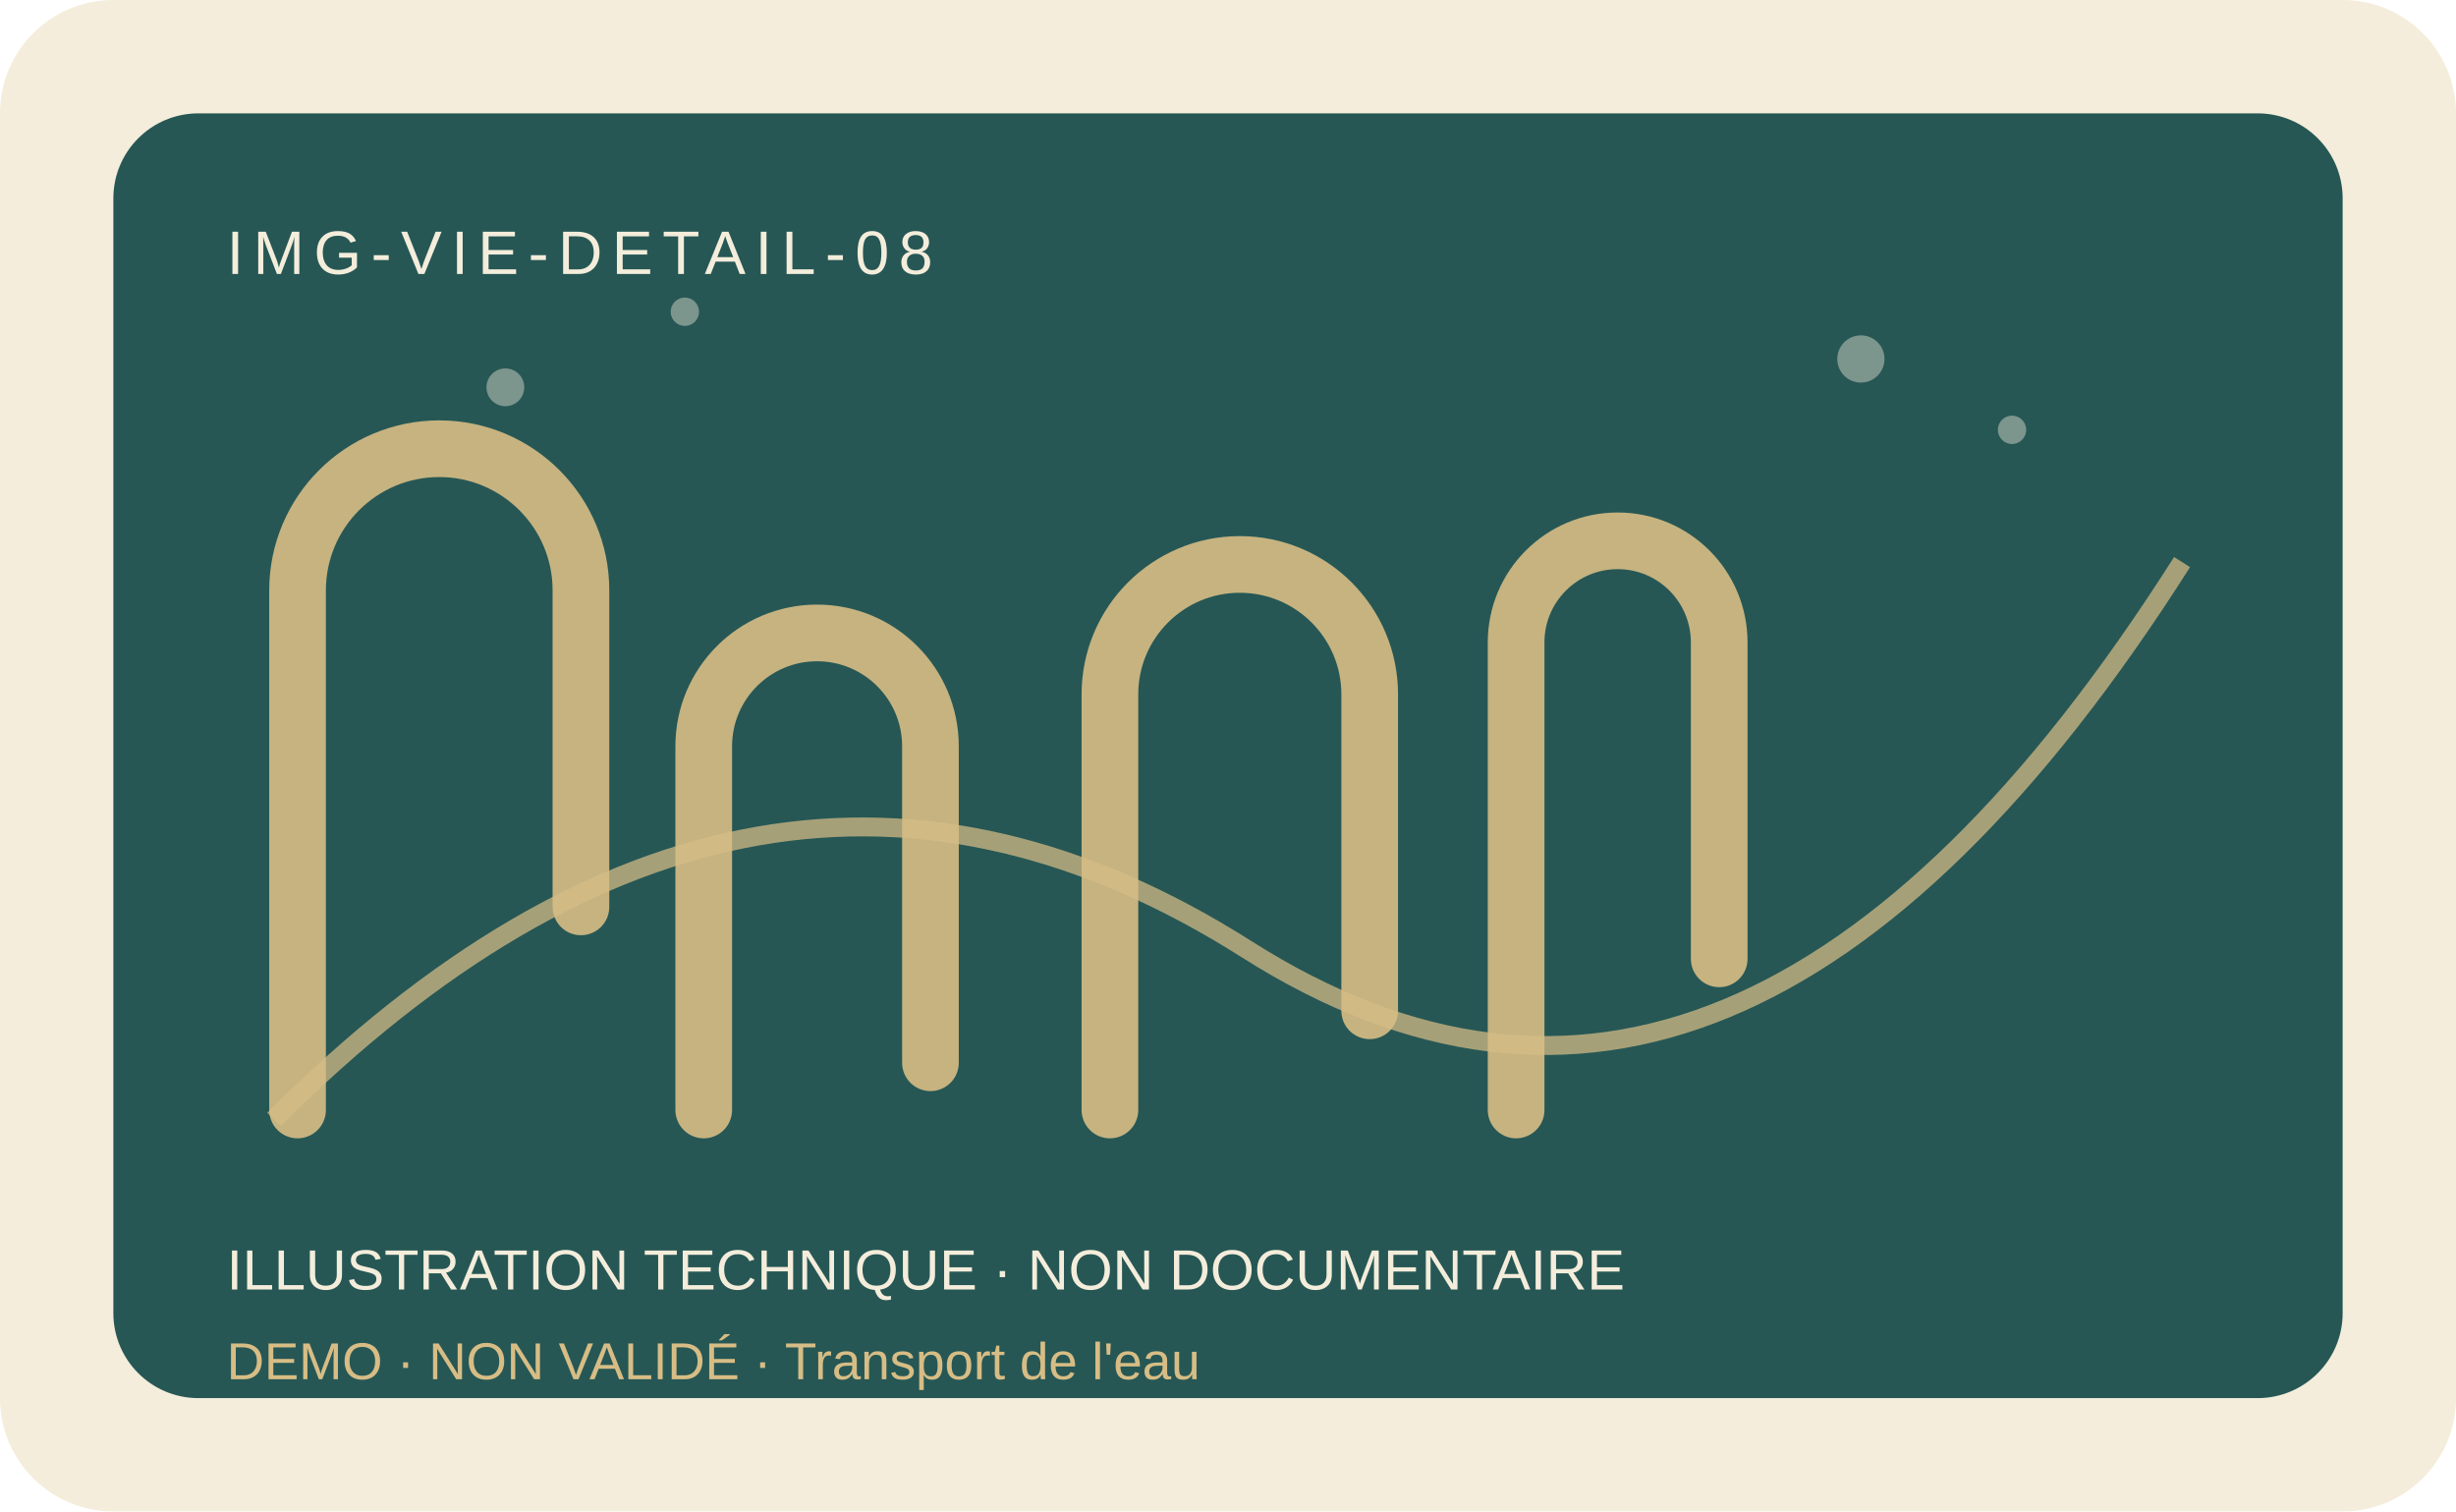
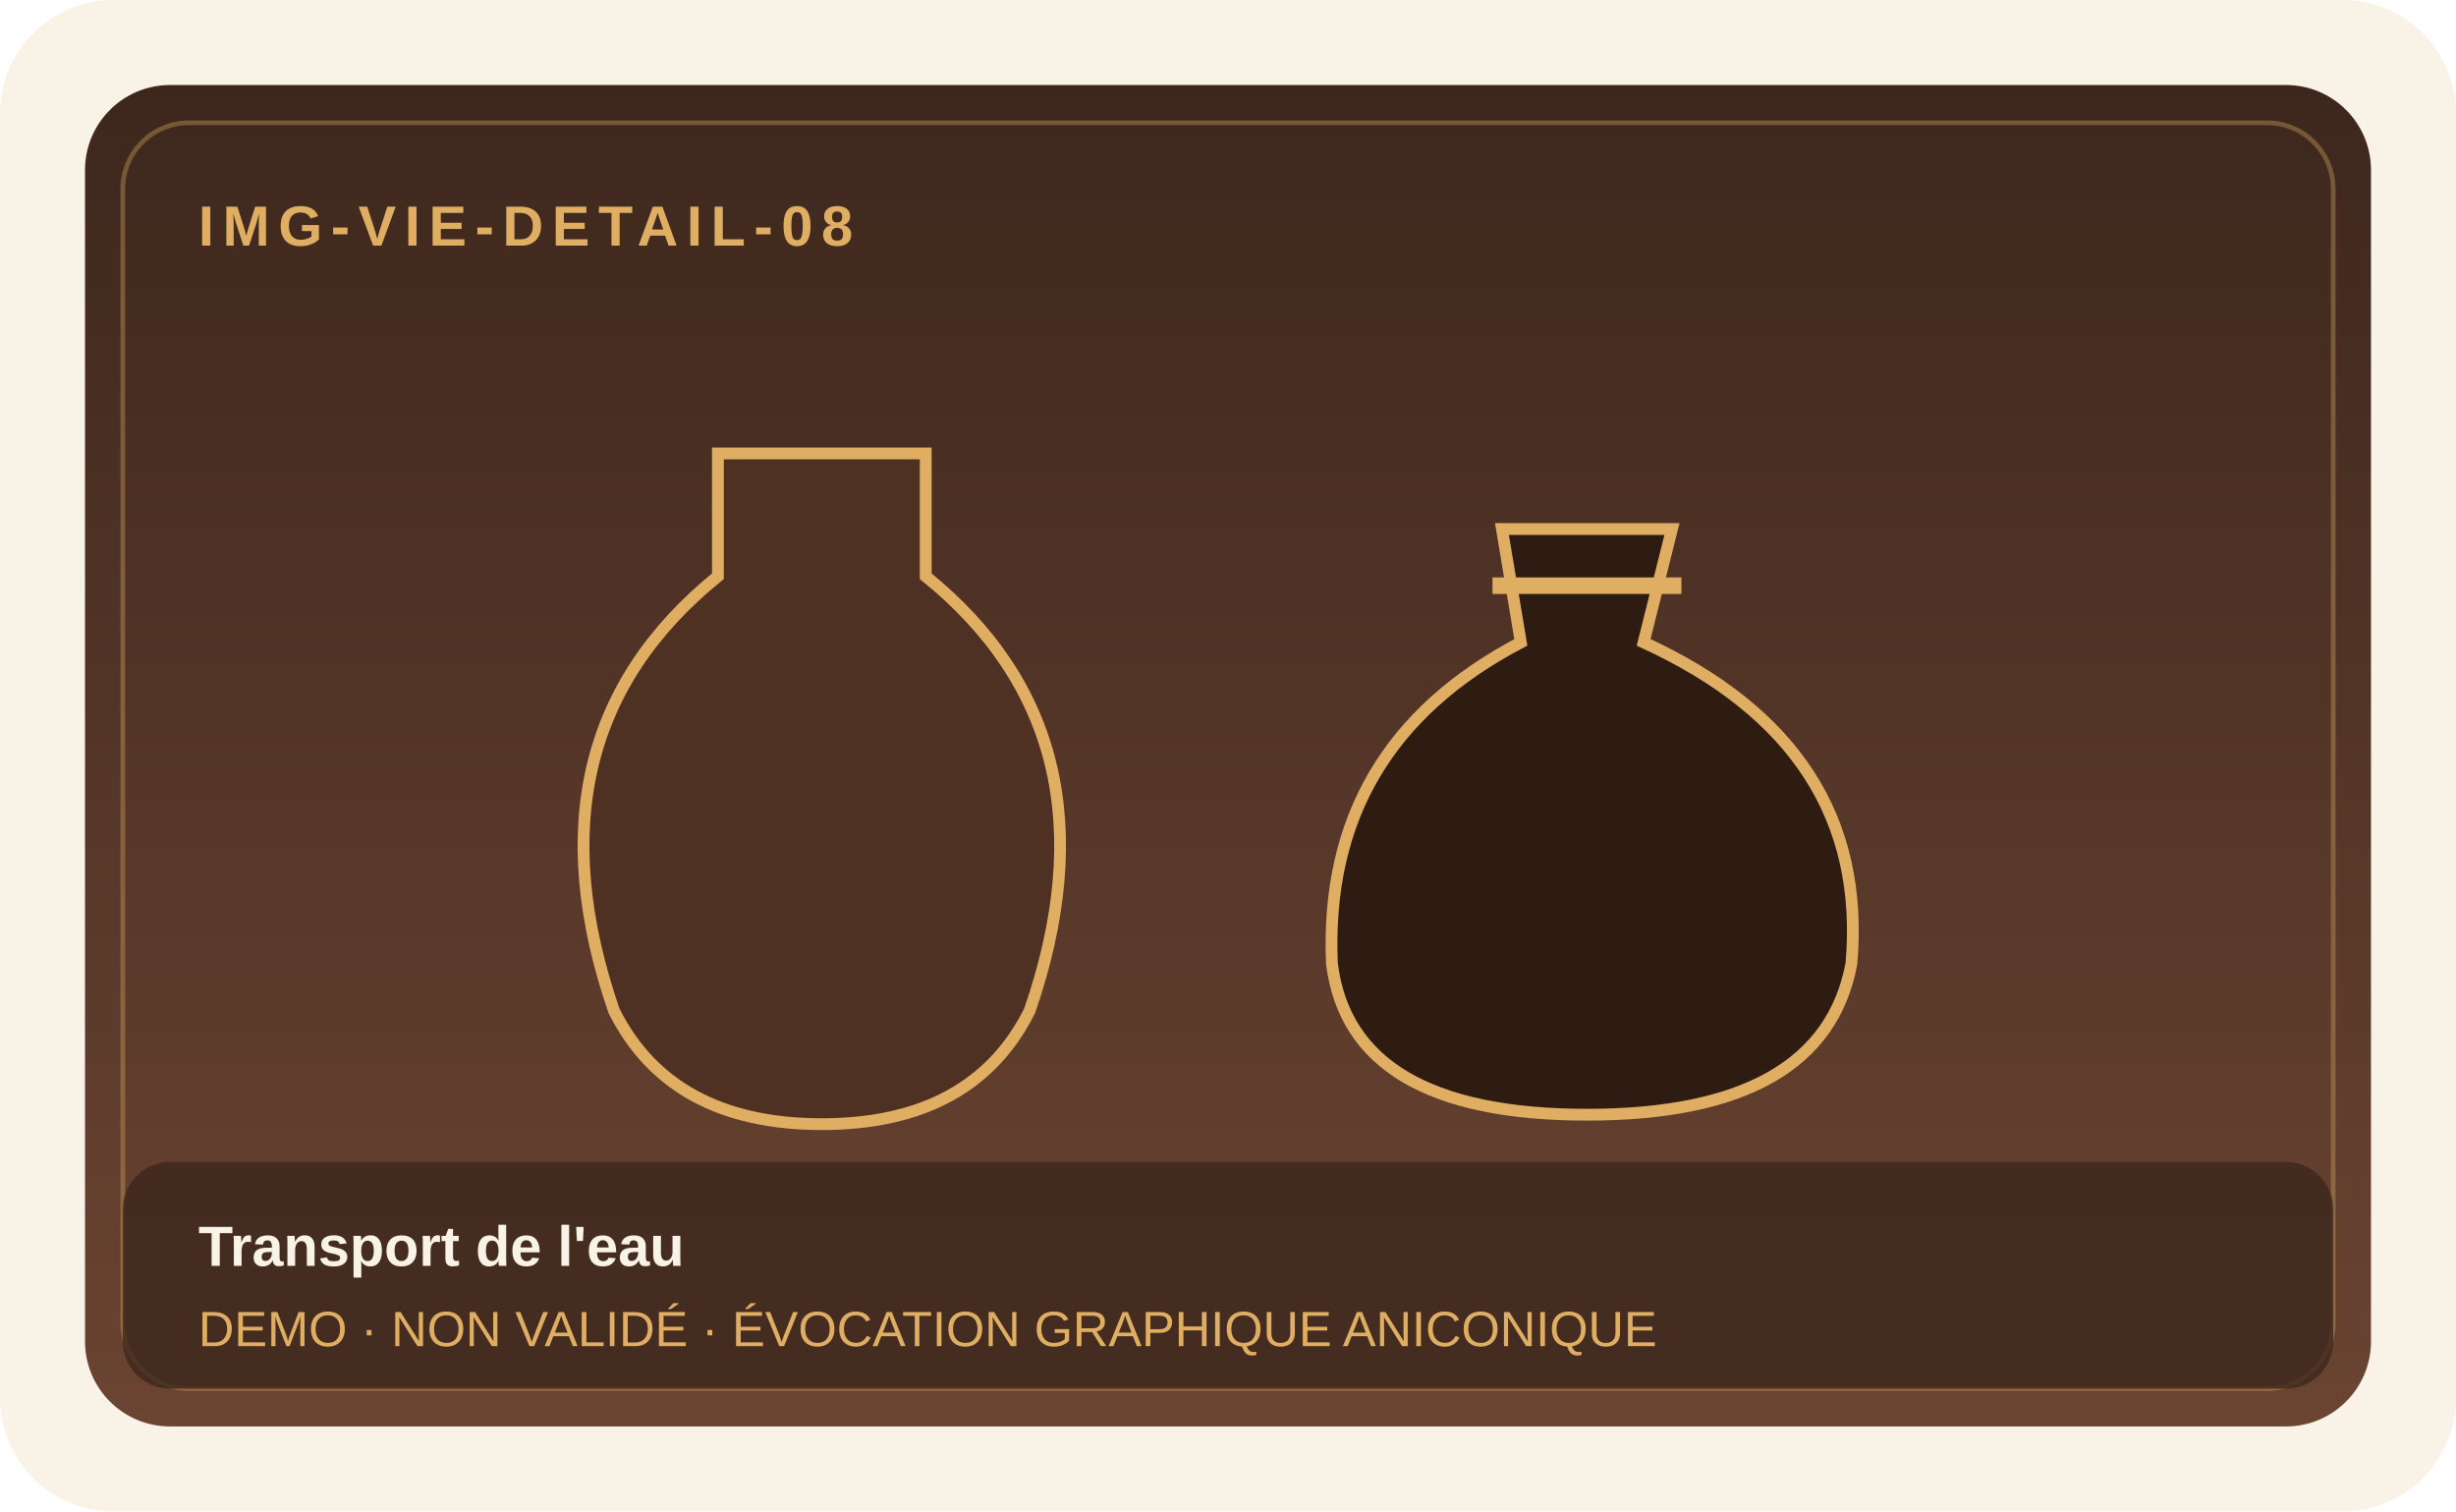
<svg xmlns="http://www.w3.org/2000/svg" viewBox="0 0 520 320" role="img" aria-labelledby="title desc">
-   <rect width="520" height="320" rx="24" fill="#f4eddb" />
-   <rect x="24" y="24" width="472" height="272" rx="18" fill="#1d514f" opacity=".96" />
-   <g opacity=".9">
-     <path d="M63 235V125a30 30 0 0 1 60 0v67" fill="none" stroke="#d7bd85" stroke-width="12" stroke-linecap="round" />
-     <path d="M149 235V158a24 24 0 0 1 48 0v67" fill="none" stroke="#d7bd85" stroke-width="12" stroke-linecap="round" />
-     <path d="M235 235V147a27.5 27.5 0 0 1 55 0v67" fill="none" stroke="#d7bd85" stroke-width="12" stroke-linecap="round" />
-     <path d="M321 235V136a21.5 21.5 0 0 1 43 0v67" fill="none" stroke="#d7bd85" stroke-width="12" stroke-linecap="round" />
-   </g>
-   <path d="M58 237 Q160 135 264 201 T462 119" fill="none" stroke="#d7bd85" stroke-width="4" opacity=".72" />
-   <g fill="#f4eddb" opacity=".42">
-     <circle cx="107" cy="82" r="4" />
-     <circle cx="145" cy="66" r="3" />
-     <circle cx="394" cy="76" r="5" />
-     <circle cx="426" cy="91" r="3" />
-   </g>
-   <text x="48" y="58" fill="#f4eddb" font-family="Arial, sans-serif" font-size="13" letter-spacing="2">IMG-VIE-DETAIL-08</text>
-   <text x="48" y="273" fill="#f4eddb" font-family="Arial, sans-serif" font-size="12">ILLUSTRATION TECHNIQUE · NON DOCUMENTAIRE</text>
-   <text x="48" y="292" fill="#d7bd85" font-family="Arial, sans-serif" font-size="11">DEMO · NON VALIDÉ · Transport de l'eau</text>
+   <defs>
+     <linearGradient id="sky-img-vie-detail-08" x1="0" y1="0" x2="0" y2="1">
+       <stop offset="0%" stop-color="#3d271d" />
+       <stop offset="100%" stop-color="#6b4432" />
+     </linearGradient>
+   </defs>
+   <rect width="520" height="320" rx="24" fill="#f9f2e7" />
+   <rect x="18" y="18" width="484" height="284" rx="18" fill="url(#sky-img-vie-detail-08)" />
+   <rect x="26" y="26" width="468" height="268" rx="14" fill="none" stroke="#dfae62" stroke-width="1" opacity="0.35" />
+   <path d="M152 96 H196 V122 Q238 156 218 214 Q206 238 174 238 Q142 238 130 214 Q110 156 152 122 Z" fill="#4e3123" stroke="#dfae62" stroke-width="2.5" />
+   <path d="M318 112 H354 L348 136 Q396 158 392 204 Q386 236 336 236 Q286 236 282 204 Q280 158 322 136 Z" fill="#2e1c13" stroke="#dfae62" stroke-width="2.5" />
+   <line x1="316" y1="124" x2="356" y2="124" stroke="#dfae62" stroke-width="3.5" />
+   <rect x="26" y="246" width="468" height="48" rx="10" fill="#3d271d" opacity="0.82" />
+   <text x="42" y="52" fill="#dfae62" font-family="Arial, sans-serif" font-size="12" font-weight="bold" letter-spacing="1.8">IMG-VIE-DETAIL-08</text>
+   <text x="42" y="268" fill="#f9f2e7" font-family="Arial, sans-serif" font-size="12" font-weight="bold">Transport de l'eau</text>
+   <text x="42" y="285" fill="#dfae62" font-family="Arial, sans-serif" font-size="10.5">DEMO · NON VALIDÉ · ÉVOCATION GRAPHIQUE ANICONIQUE</text>
</svg>
